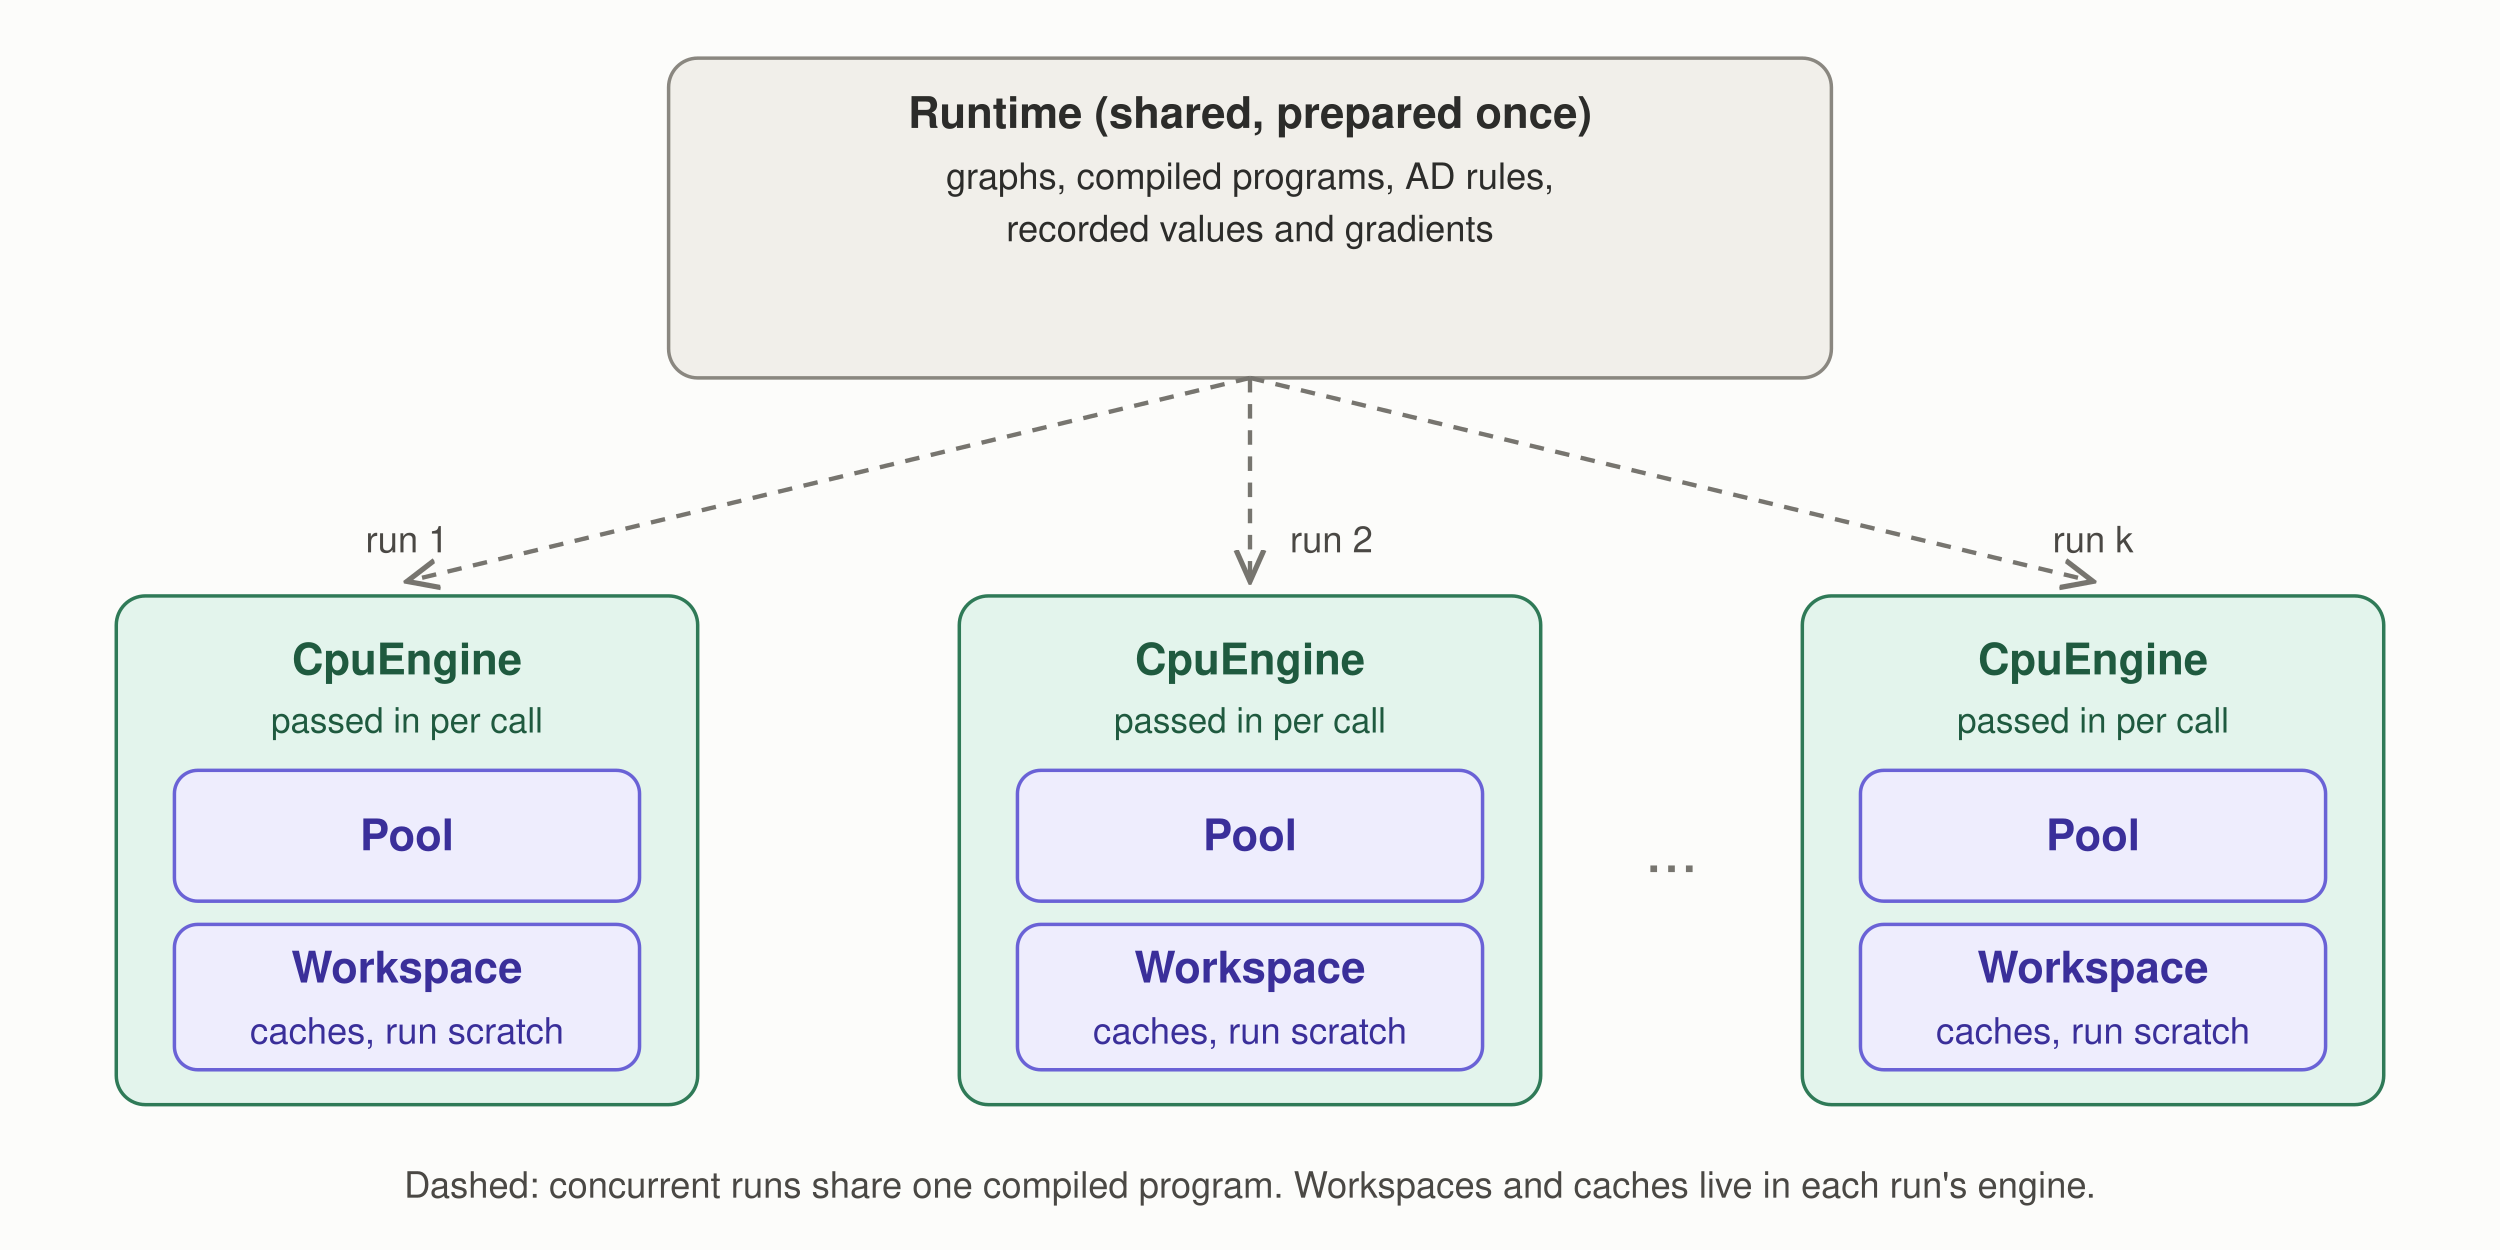
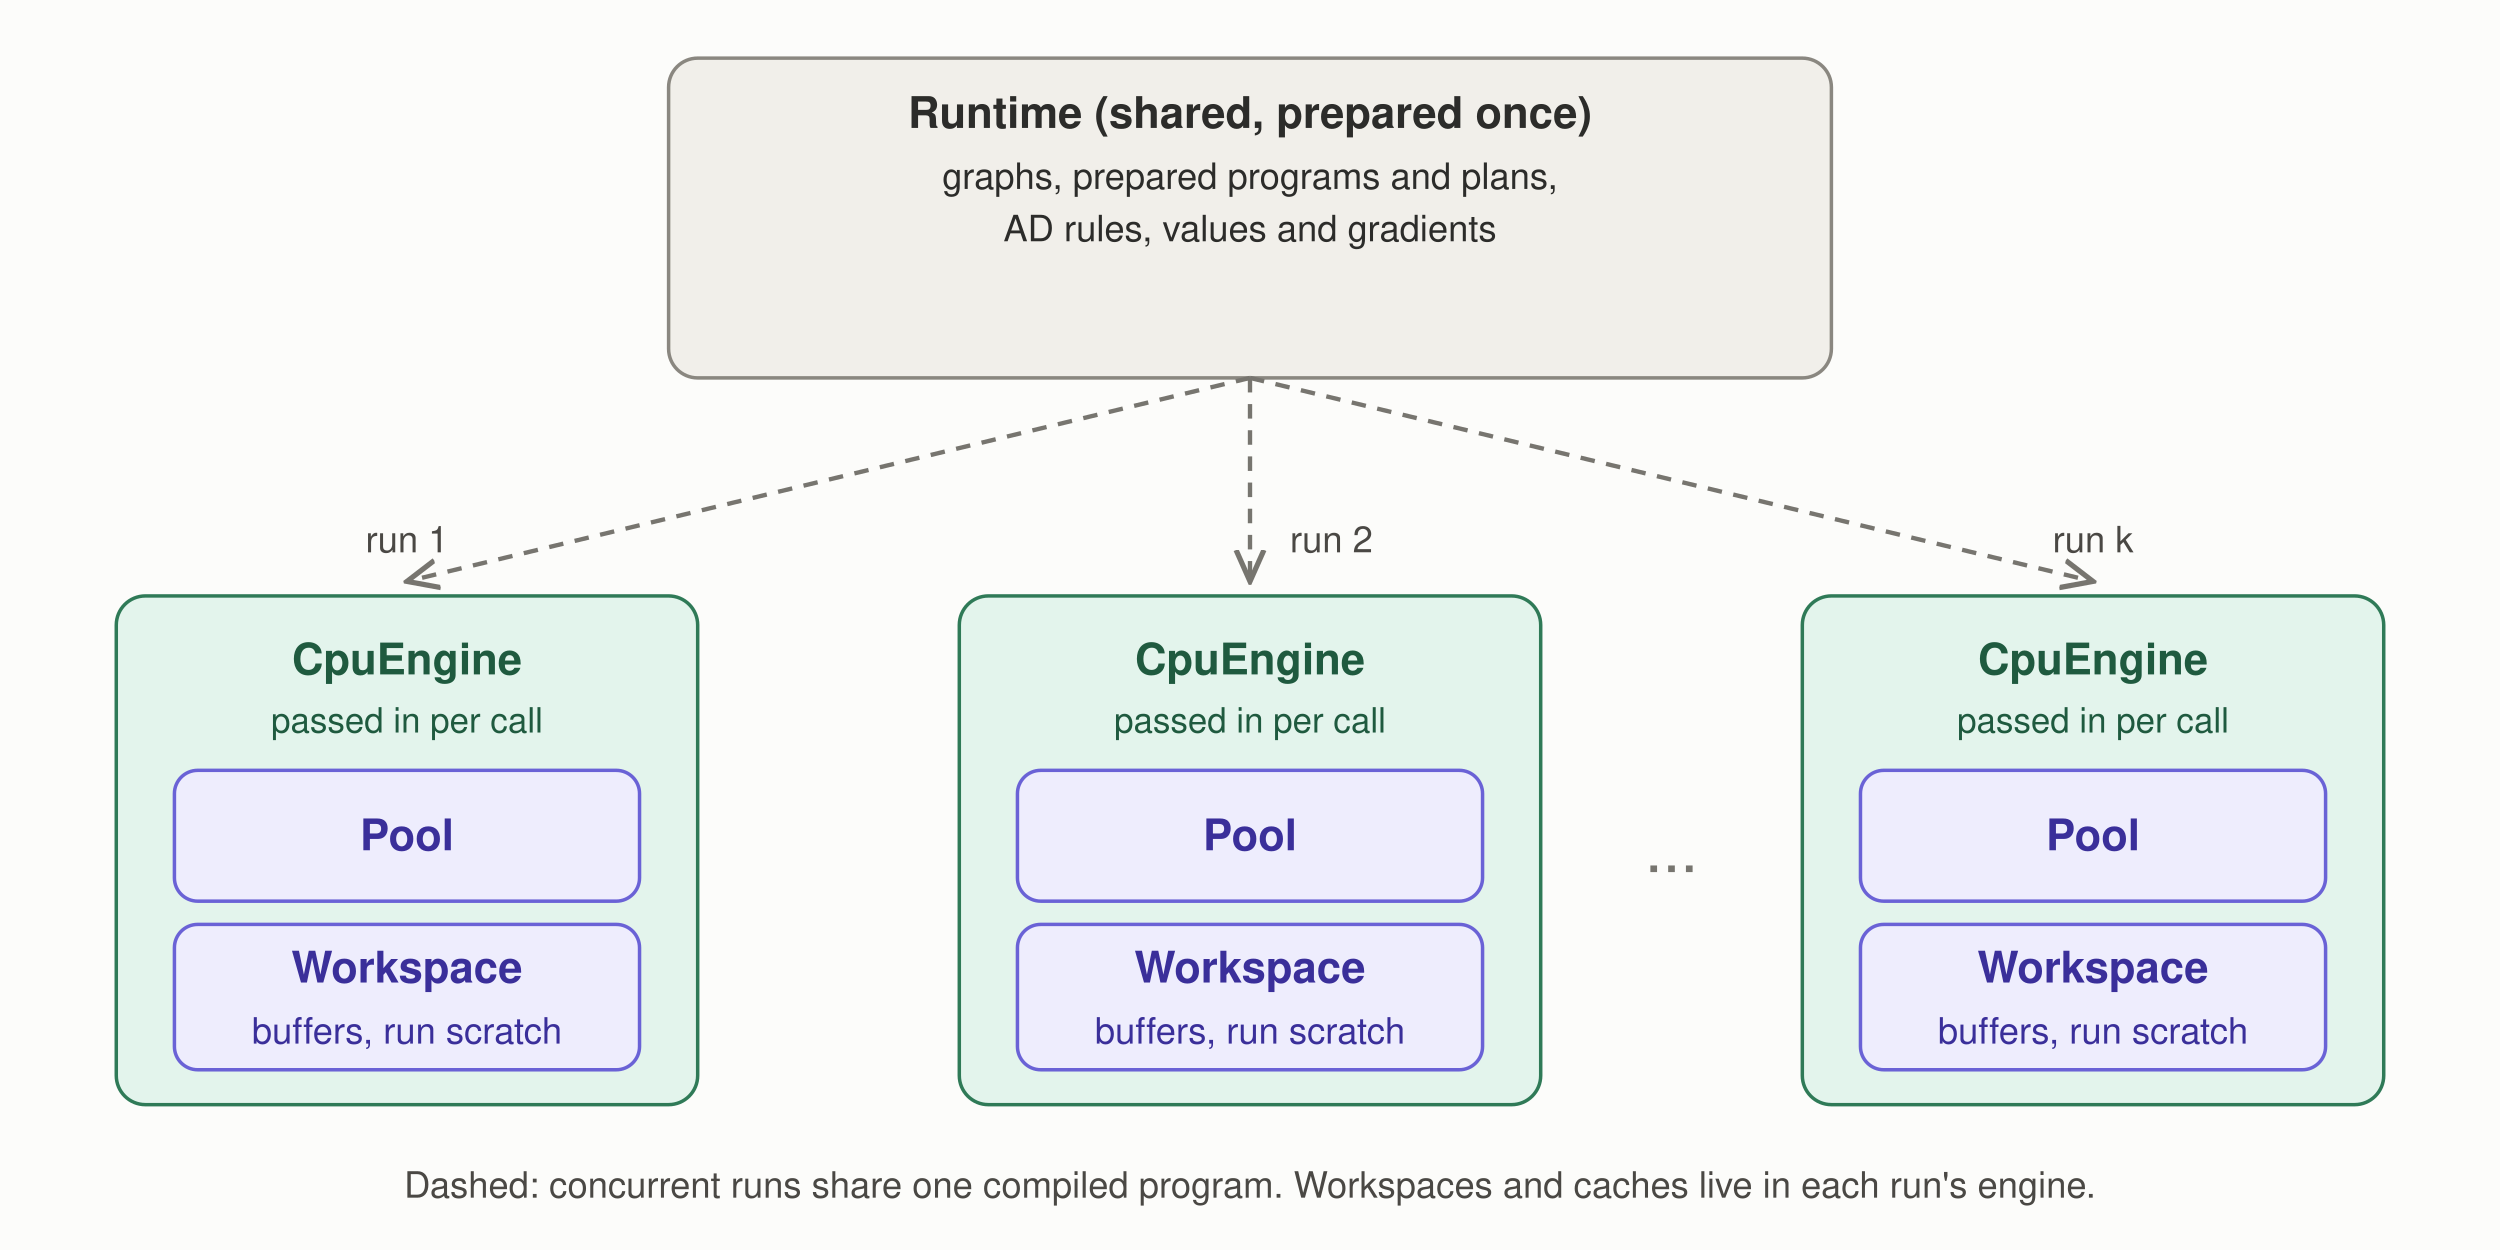
<svg xmlns="http://www.w3.org/2000/svg" width="860" height="430" viewBox="0 0 860 430">
  <defs>
    <marker id="head" viewBox="0 0 10 10" refX="9" refY="5" markerWidth="8" markerHeight="8" orient="auto-start-reverse">
      <path d="M 0 1 L 9 5 L 0 9" fill="none" stroke="#77756F" stroke-width="1.5" />
    </marker>
  </defs>
  <rect width="860" height="430" fill="#FCFCFA" />
  <rect x="230" y="20" width="400" height="110" rx="10" fill="#F1EFEA" stroke="#8A8780" stroke-width="1.2" />
  <text x="430.0" y="44" font-family="-apple-system, BlinkMacSystemFont, 'Segoe UI', Helvetica, Arial, sans-serif" font-size="15" font-weight="600" fill="#2C2C2A" text-anchor="middle">Runtime (shared, prepared once)</text>
-   <text x="430.0" y="65" font-family="-apple-system, BlinkMacSystemFont, 'Segoe UI', Helvetica, Arial, sans-serif" font-size="12.5" font-weight="400" fill="#2C2C2A" text-anchor="middle">graphs, compiled programs, AD rules,</text>
-   <text x="430.0" y="83" font-family="-apple-system, BlinkMacSystemFont, 'Segoe UI', Helvetica, Arial, sans-serif" font-size="12.5" font-weight="400" fill="#2C2C2A" text-anchor="middle">recorded values and gradients</text>
+   <text x="430.0" y="65" font-family="-apple-system, BlinkMacSystemFont, 'Segoe UI', Helvetica, Arial, sans-serif" font-size="12.5" font-weight="400" fill="#2C2C2A" text-anchor="middle">graphs, prepared programs and plans,</text>
+   <text x="430.0" y="83" font-family="-apple-system, BlinkMacSystemFont, 'Segoe UI', Helvetica, Arial, sans-serif" font-size="12.5" font-weight="400" fill="#2C2C2A" text-anchor="middle">AD rules, values and gradients</text>
  <path d="M 430 130 L 140 200" fill="none" stroke="#77756F" stroke-width="1.5" stroke-dasharray="5 4" marker-end="url(#head)" />
  <text x="140" y="190" font-family="-apple-system, BlinkMacSystemFont, 'Segoe UI', Helvetica, Arial, sans-serif" font-size="12.5" font-weight="400" fill="#4A4844" text-anchor="middle">run 1</text>
  <rect x="40" y="205" width="200" height="175" rx="10" fill="#E3F4EC" stroke="#2F7A57" stroke-width="1.2" />
  <text x="140" y="232" font-family="-apple-system, BlinkMacSystemFont, 'Segoe UI', Helvetica, Arial, sans-serif" font-size="15" font-weight="600" fill="#1F5A3F" text-anchor="middle">CpuEngine</text>
  <text x="140" y="252" font-family="-apple-system, BlinkMacSystemFont, 'Segoe UI', Helvetica, Arial, sans-serif" font-size="12" font-weight="400" fill="#1F5A3F" text-anchor="middle">passed in per call</text>
  <rect x="60" y="265" width="160" height="45" rx="8" fill="#EEEDFD" stroke="#6A62D6" stroke-width="1.2" />
  <text x="140.0" y="292.5" font-family="-apple-system, BlinkMacSystemFont, 'Segoe UI', Helvetica, Arial, sans-serif" font-size="15" font-weight="600" fill="#3A2F9A" text-anchor="middle">Pool</text>
  <rect x="60" y="318" width="160" height="50" rx="8" fill="#EEEDFD" stroke="#6A62D6" stroke-width="1.2" />
  <text x="140.0" y="338.0" font-family="-apple-system, BlinkMacSystemFont, 'Segoe UI', Helvetica, Arial, sans-serif" font-size="15" font-weight="600" fill="#3A2F9A" text-anchor="middle">Workspace</text>
-   <text x="140.0" y="359.0" font-family="-apple-system, BlinkMacSystemFont, 'Segoe UI', Helvetica, Arial, sans-serif" font-size="12.5" font-weight="400" fill="#3A2F9A" text-anchor="middle">caches, run scratch</text>
+   <text x="140.0" y="359.0" font-family="-apple-system, BlinkMacSystemFont, 'Segoe UI', Helvetica, Arial, sans-serif" font-size="12.5" font-weight="400" fill="#3A2F9A" text-anchor="middle">buffers, run scratch</text>
  <path d="M 430 130 L 430 200" fill="none" stroke="#77756F" stroke-width="1.5" stroke-dasharray="5 4" marker-end="url(#head)" />
  <text x="458" y="190" font-family="-apple-system, BlinkMacSystemFont, 'Segoe UI', Helvetica, Arial, sans-serif" font-size="12.5" font-weight="400" fill="#4A4844" text-anchor="middle">run 2</text>
  <rect x="330" y="205" width="200" height="175" rx="10" fill="#E3F4EC" stroke="#2F7A57" stroke-width="1.2" />
  <text x="430" y="232" font-family="-apple-system, BlinkMacSystemFont, 'Segoe UI', Helvetica, Arial, sans-serif" font-size="15" font-weight="600" fill="#1F5A3F" text-anchor="middle">CpuEngine</text>
  <text x="430" y="252" font-family="-apple-system, BlinkMacSystemFont, 'Segoe UI', Helvetica, Arial, sans-serif" font-size="12" font-weight="400" fill="#1F5A3F" text-anchor="middle">passed in per call</text>
  <rect x="350" y="265" width="160" height="45" rx="8" fill="#EEEDFD" stroke="#6A62D6" stroke-width="1.2" />
  <text x="430.0" y="292.5" font-family="-apple-system, BlinkMacSystemFont, 'Segoe UI', Helvetica, Arial, sans-serif" font-size="15" font-weight="600" fill="#3A2F9A" text-anchor="middle">Pool</text>
  <rect x="350" y="318" width="160" height="50" rx="8" fill="#EEEDFD" stroke="#6A62D6" stroke-width="1.2" />
  <text x="430.0" y="338.0" font-family="-apple-system, BlinkMacSystemFont, 'Segoe UI', Helvetica, Arial, sans-serif" font-size="15" font-weight="600" fill="#3A2F9A" text-anchor="middle">Workspace</text>
-   <text x="430.0" y="359.0" font-family="-apple-system, BlinkMacSystemFont, 'Segoe UI', Helvetica, Arial, sans-serif" font-size="12.5" font-weight="400" fill="#3A2F9A" text-anchor="middle">caches, run scratch</text>
+   <text x="430.0" y="359.0" font-family="-apple-system, BlinkMacSystemFont, 'Segoe UI', Helvetica, Arial, sans-serif" font-size="12.5" font-weight="400" fill="#3A2F9A" text-anchor="middle">buffers, run scratch</text>
  <path d="M 430 130 L 720 200" fill="none" stroke="#77756F" stroke-width="1.5" stroke-dasharray="5 4" marker-end="url(#head)" />
  <text x="720" y="190" font-family="-apple-system, BlinkMacSystemFont, 'Segoe UI', Helvetica, Arial, sans-serif" font-size="12.5" font-weight="400" fill="#4A4844" text-anchor="middle">run k</text>
  <rect x="620" y="205" width="200" height="175" rx="10" fill="#E3F4EC" stroke="#2F7A57" stroke-width="1.2" />
  <text x="720" y="232" font-family="-apple-system, BlinkMacSystemFont, 'Segoe UI', Helvetica, Arial, sans-serif" font-size="15" font-weight="600" fill="#1F5A3F" text-anchor="middle">CpuEngine</text>
  <text x="720" y="252" font-family="-apple-system, BlinkMacSystemFont, 'Segoe UI', Helvetica, Arial, sans-serif" font-size="12" font-weight="400" fill="#1F5A3F" text-anchor="middle">passed in per call</text>
  <rect x="640" y="265" width="160" height="45" rx="8" fill="#EEEDFD" stroke="#6A62D6" stroke-width="1.2" />
  <text x="720.0" y="292.5" font-family="-apple-system, BlinkMacSystemFont, 'Segoe UI', Helvetica, Arial, sans-serif" font-size="15" font-weight="600" fill="#3A2F9A" text-anchor="middle">Pool</text>
  <rect x="640" y="318" width="160" height="50" rx="8" fill="#EEEDFD" stroke="#6A62D6" stroke-width="1.2" />
  <text x="720.0" y="338.0" font-family="-apple-system, BlinkMacSystemFont, 'Segoe UI', Helvetica, Arial, sans-serif" font-size="15" font-weight="600" fill="#3A2F9A" text-anchor="middle">Workspace</text>
-   <text x="720.0" y="359.0" font-family="-apple-system, BlinkMacSystemFont, 'Segoe UI', Helvetica, Arial, sans-serif" font-size="12.5" font-weight="400" fill="#3A2F9A" text-anchor="middle">caches, run scratch</text>
+   <text x="720.0" y="359.0" font-family="-apple-system, BlinkMacSystemFont, 'Segoe UI', Helvetica, Arial, sans-serif" font-size="12.5" font-weight="400" fill="#3A2F9A" text-anchor="middle">buffers, run scratch</text>
  <text x="575" y="300" font-family="-apple-system, BlinkMacSystemFont, 'Segoe UI', Helvetica, Arial, sans-serif" font-size="22" font-weight="400" fill="#77756F" text-anchor="middle">...</text>
  <text x="430" y="412" font-family="-apple-system, BlinkMacSystemFont, 'Segoe UI', Helvetica, Arial, sans-serif" font-size="12.5" font-weight="400" fill="#4A4844" text-anchor="middle">Dashed: concurrent runs share one compiled program. Workspaces and caches live in each run's engine.</text>
</svg>
